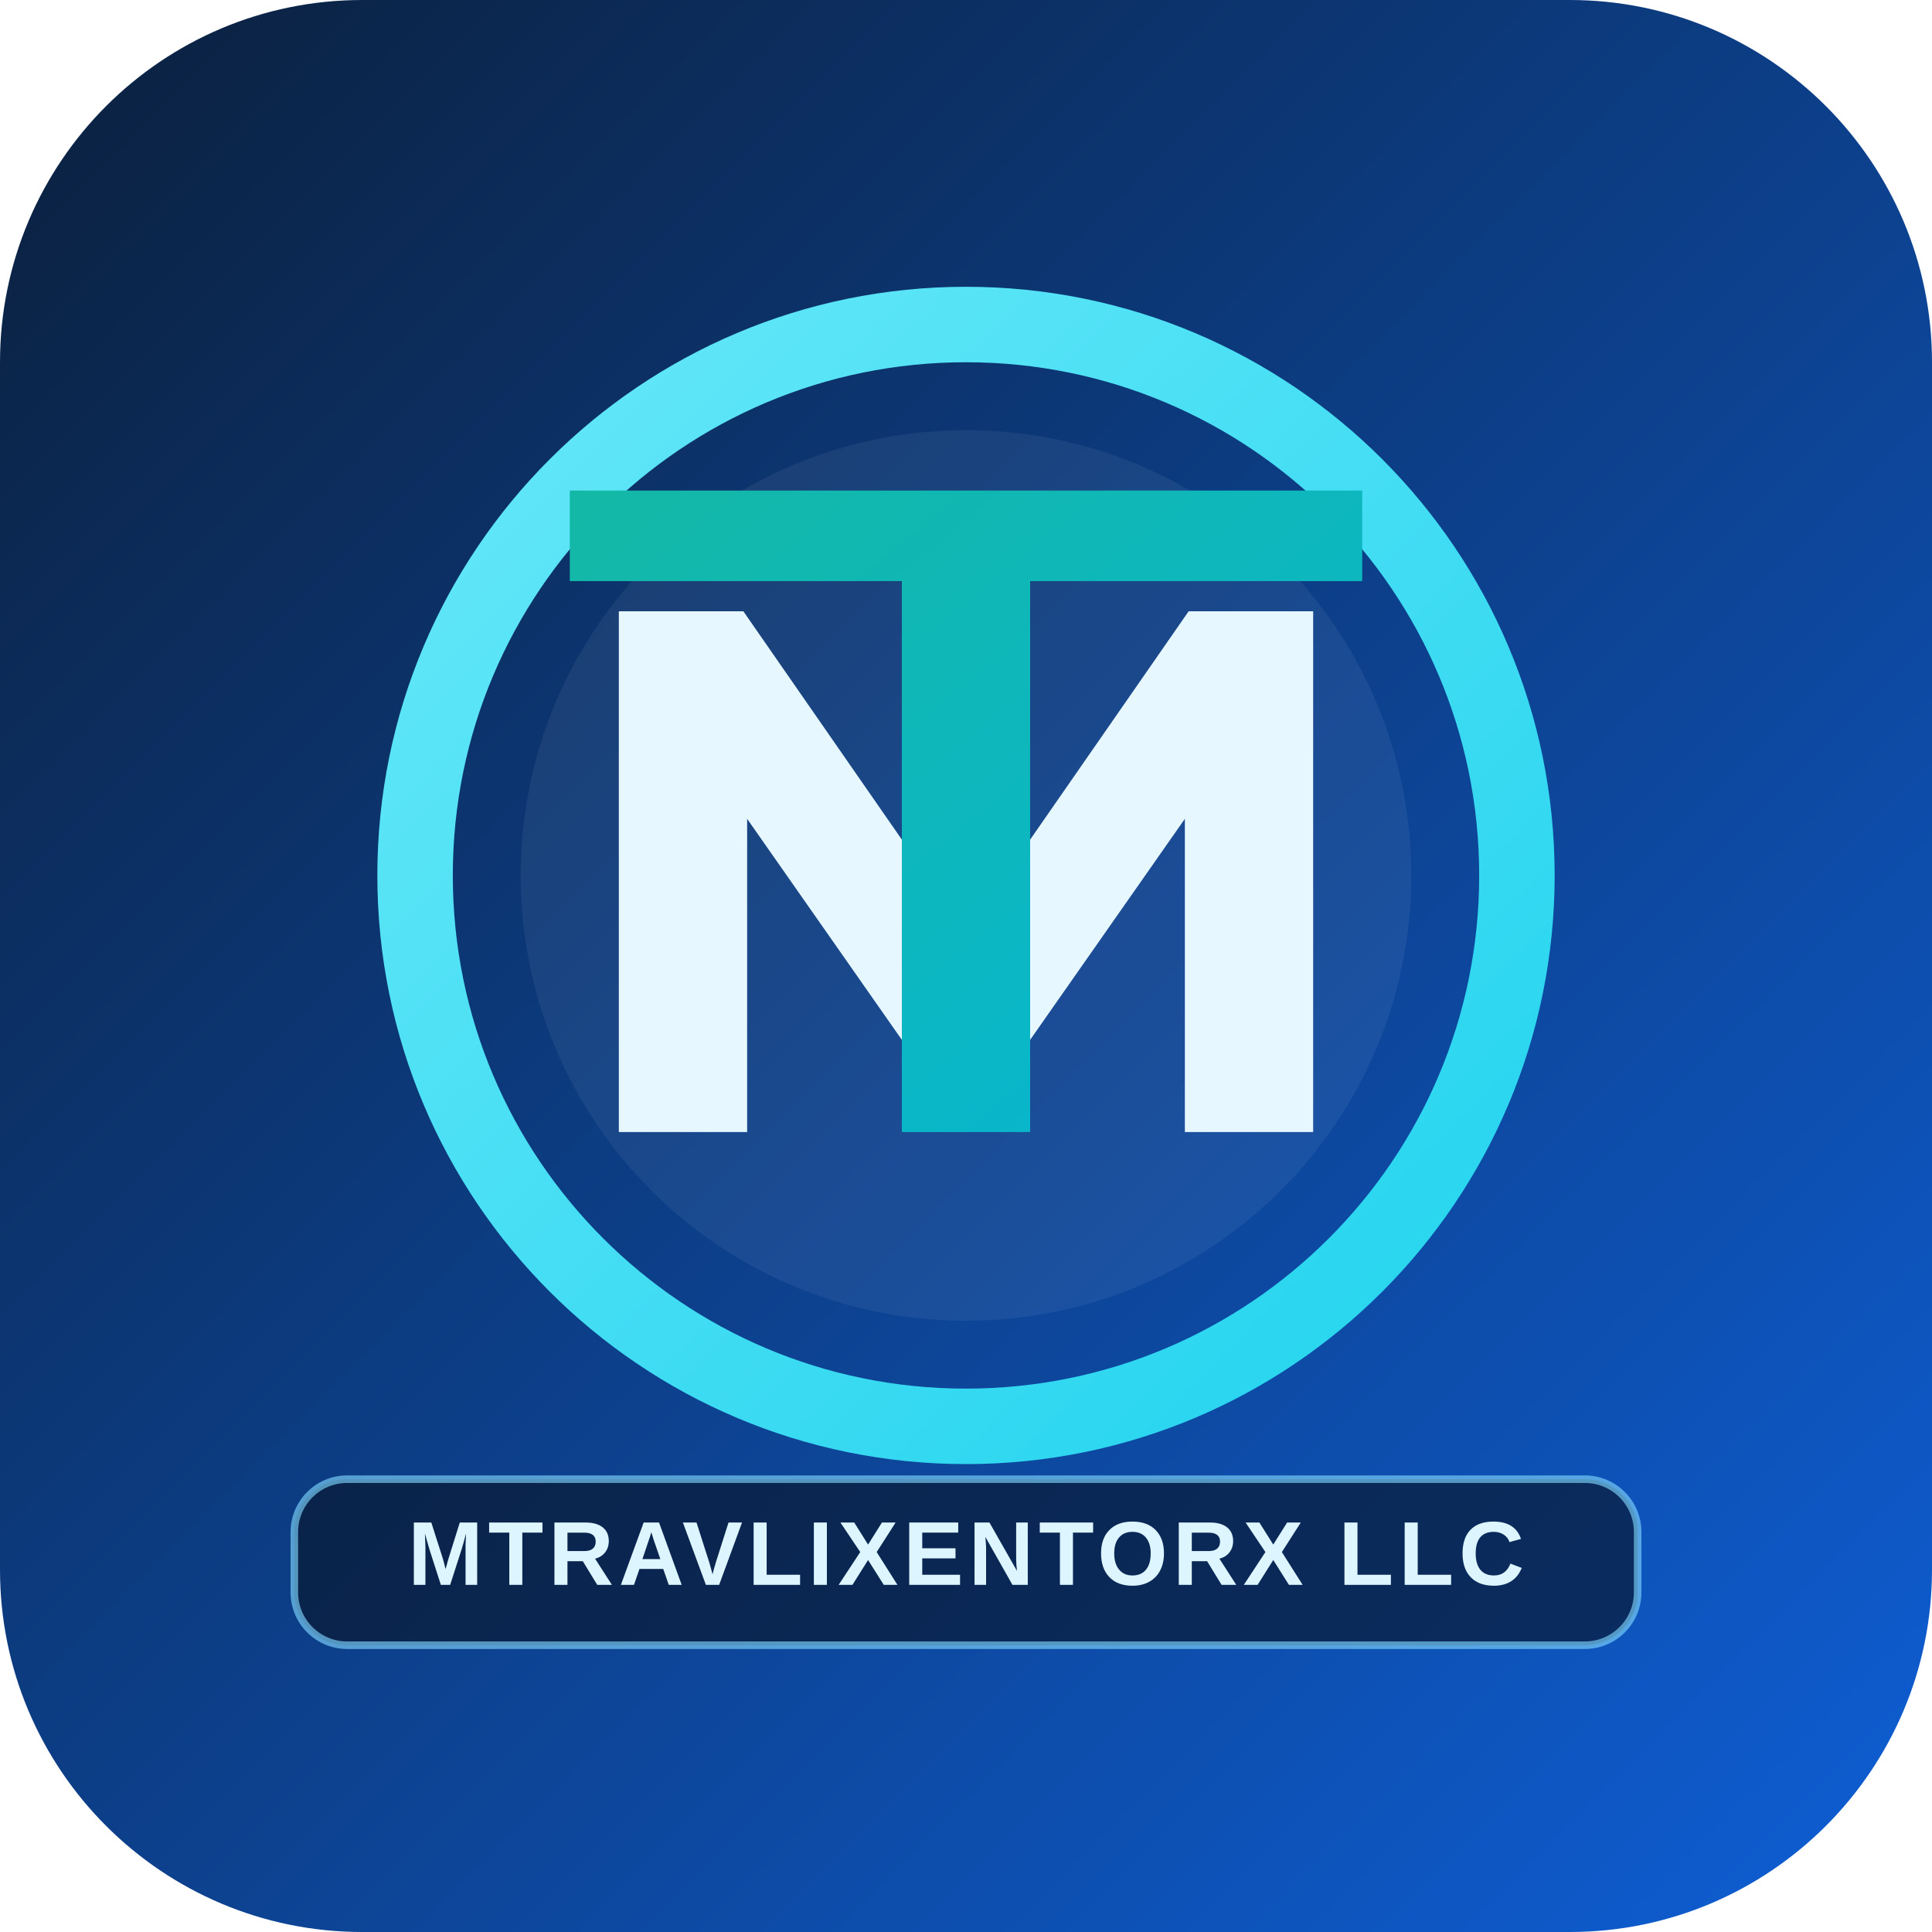
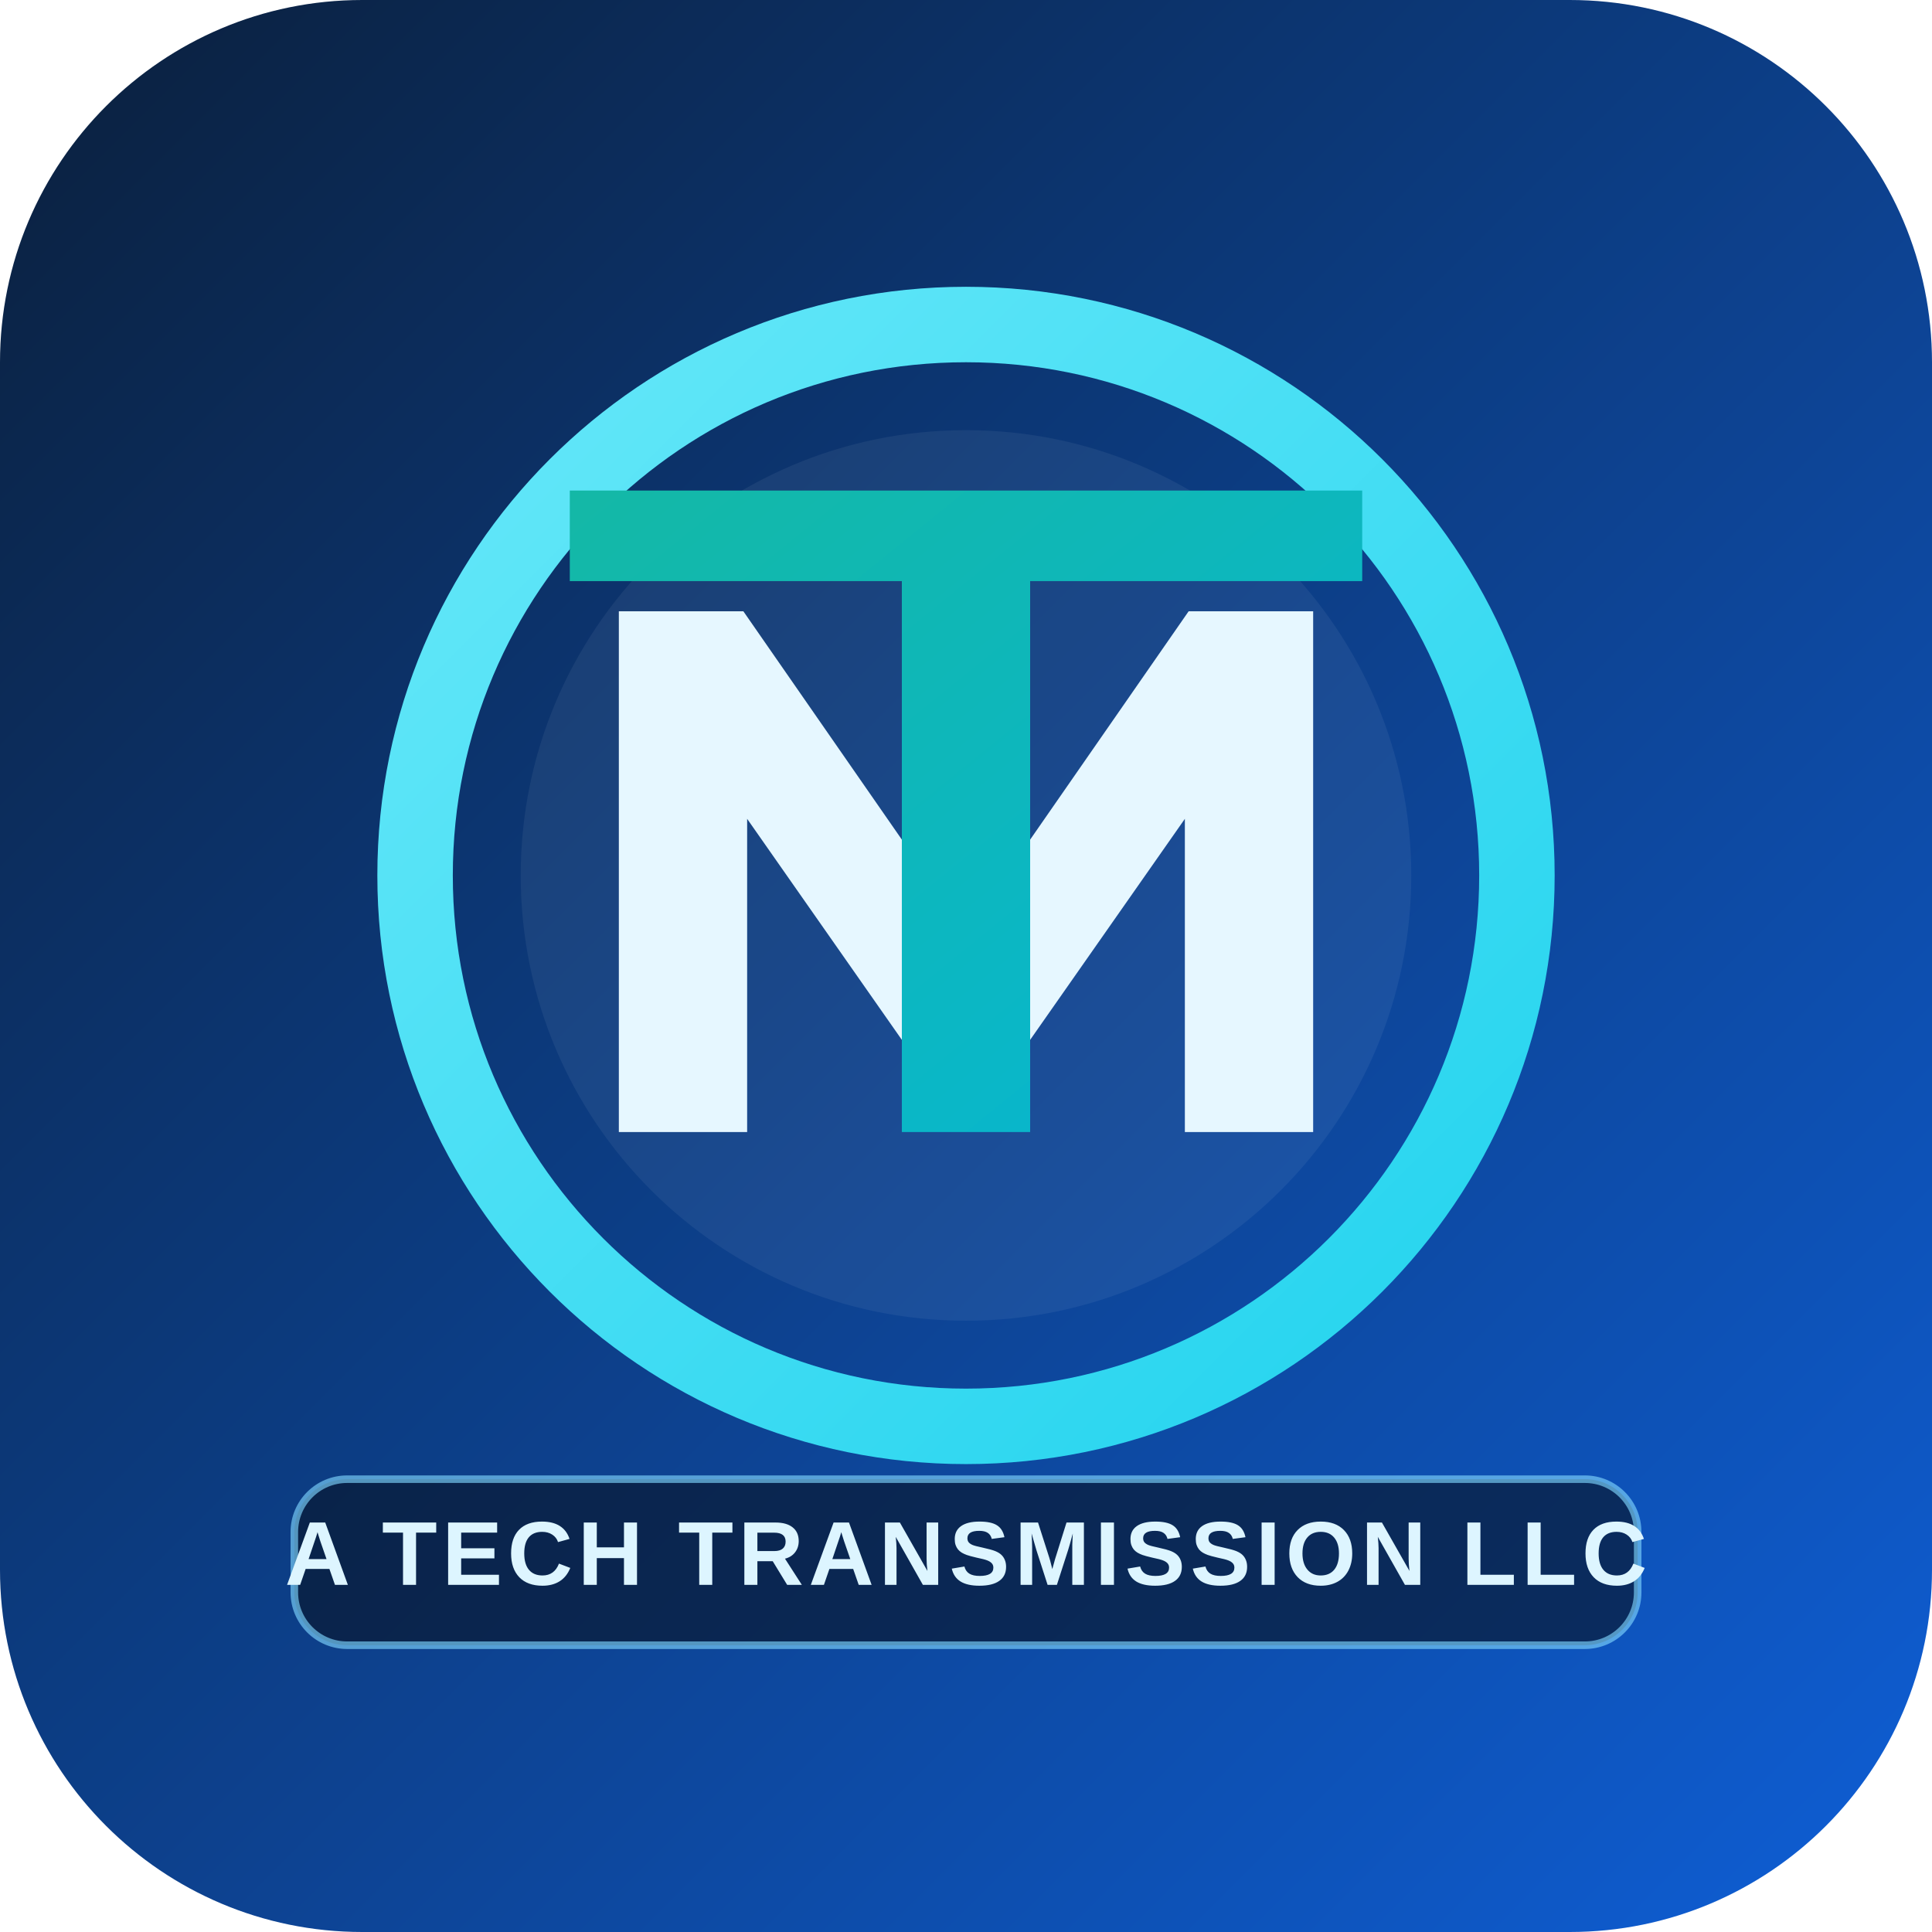
<svg xmlns="http://www.w3.org/2000/svg" viewBox="0 0 512 512" role="img" aria-labelledby="title desc">
  <defs>
    <linearGradient id="bg" x1="0" y1="0" x2="1" y2="1">
      <stop offset="0%" stop-color="#0B1F3B" />
      <stop offset="100%" stop-color="#0E5FD7" />
    </linearGradient>
    <linearGradient id="ring" x1="0" y1="0" x2="1" y2="1">
      <stop offset="0%" stop-color="#67E8F9" />
      <stop offset="100%" stop-color="#22D3EE" />
    </linearGradient>
    <linearGradient id="accent" x1="0" y1="0" x2="1" y2="1">
      <stop offset="0%" stop-color="#14B8A6" />
      <stop offset="100%" stop-color="#06B6D4" />
    </linearGradient>
  </defs>
  <rect x="0" y="0" width="512" height="512" rx="96" fill="url(#bg)" />
  <circle cx="256" cy="232" r="146" fill="none" stroke="url(#ring)" stroke-width="20" />
  <circle cx="256" cy="232" r="118" fill="rgba(255,255,255,0.06)" />
  <path d="M164 300V162h33l59 85 59-85h33v138h-34v-83l-49 70h-18l-49-70v83z" fill="#E6F7FF" />
  <path d="M151 130h210v24h-88v146h-34V154h-88z" fill="url(#accent)" />
  <rect x="78" y="392" width="356" height="44" rx="14" fill="rgba(8,22,44,0.65)" stroke="rgba(125,211,252,0.65)" stroke-width="2" />
  <text x="256" y="420" text-anchor="middle" font-family="Segoe UI, Arial, sans-serif" font-size="24" font-weight="700" fill="#DDF5FF" letter-spacing="1.3">
-     MTRAVLIXENTORX LLC
+     A TECH TRANSMISSION LLC
  </text>
</svg>
